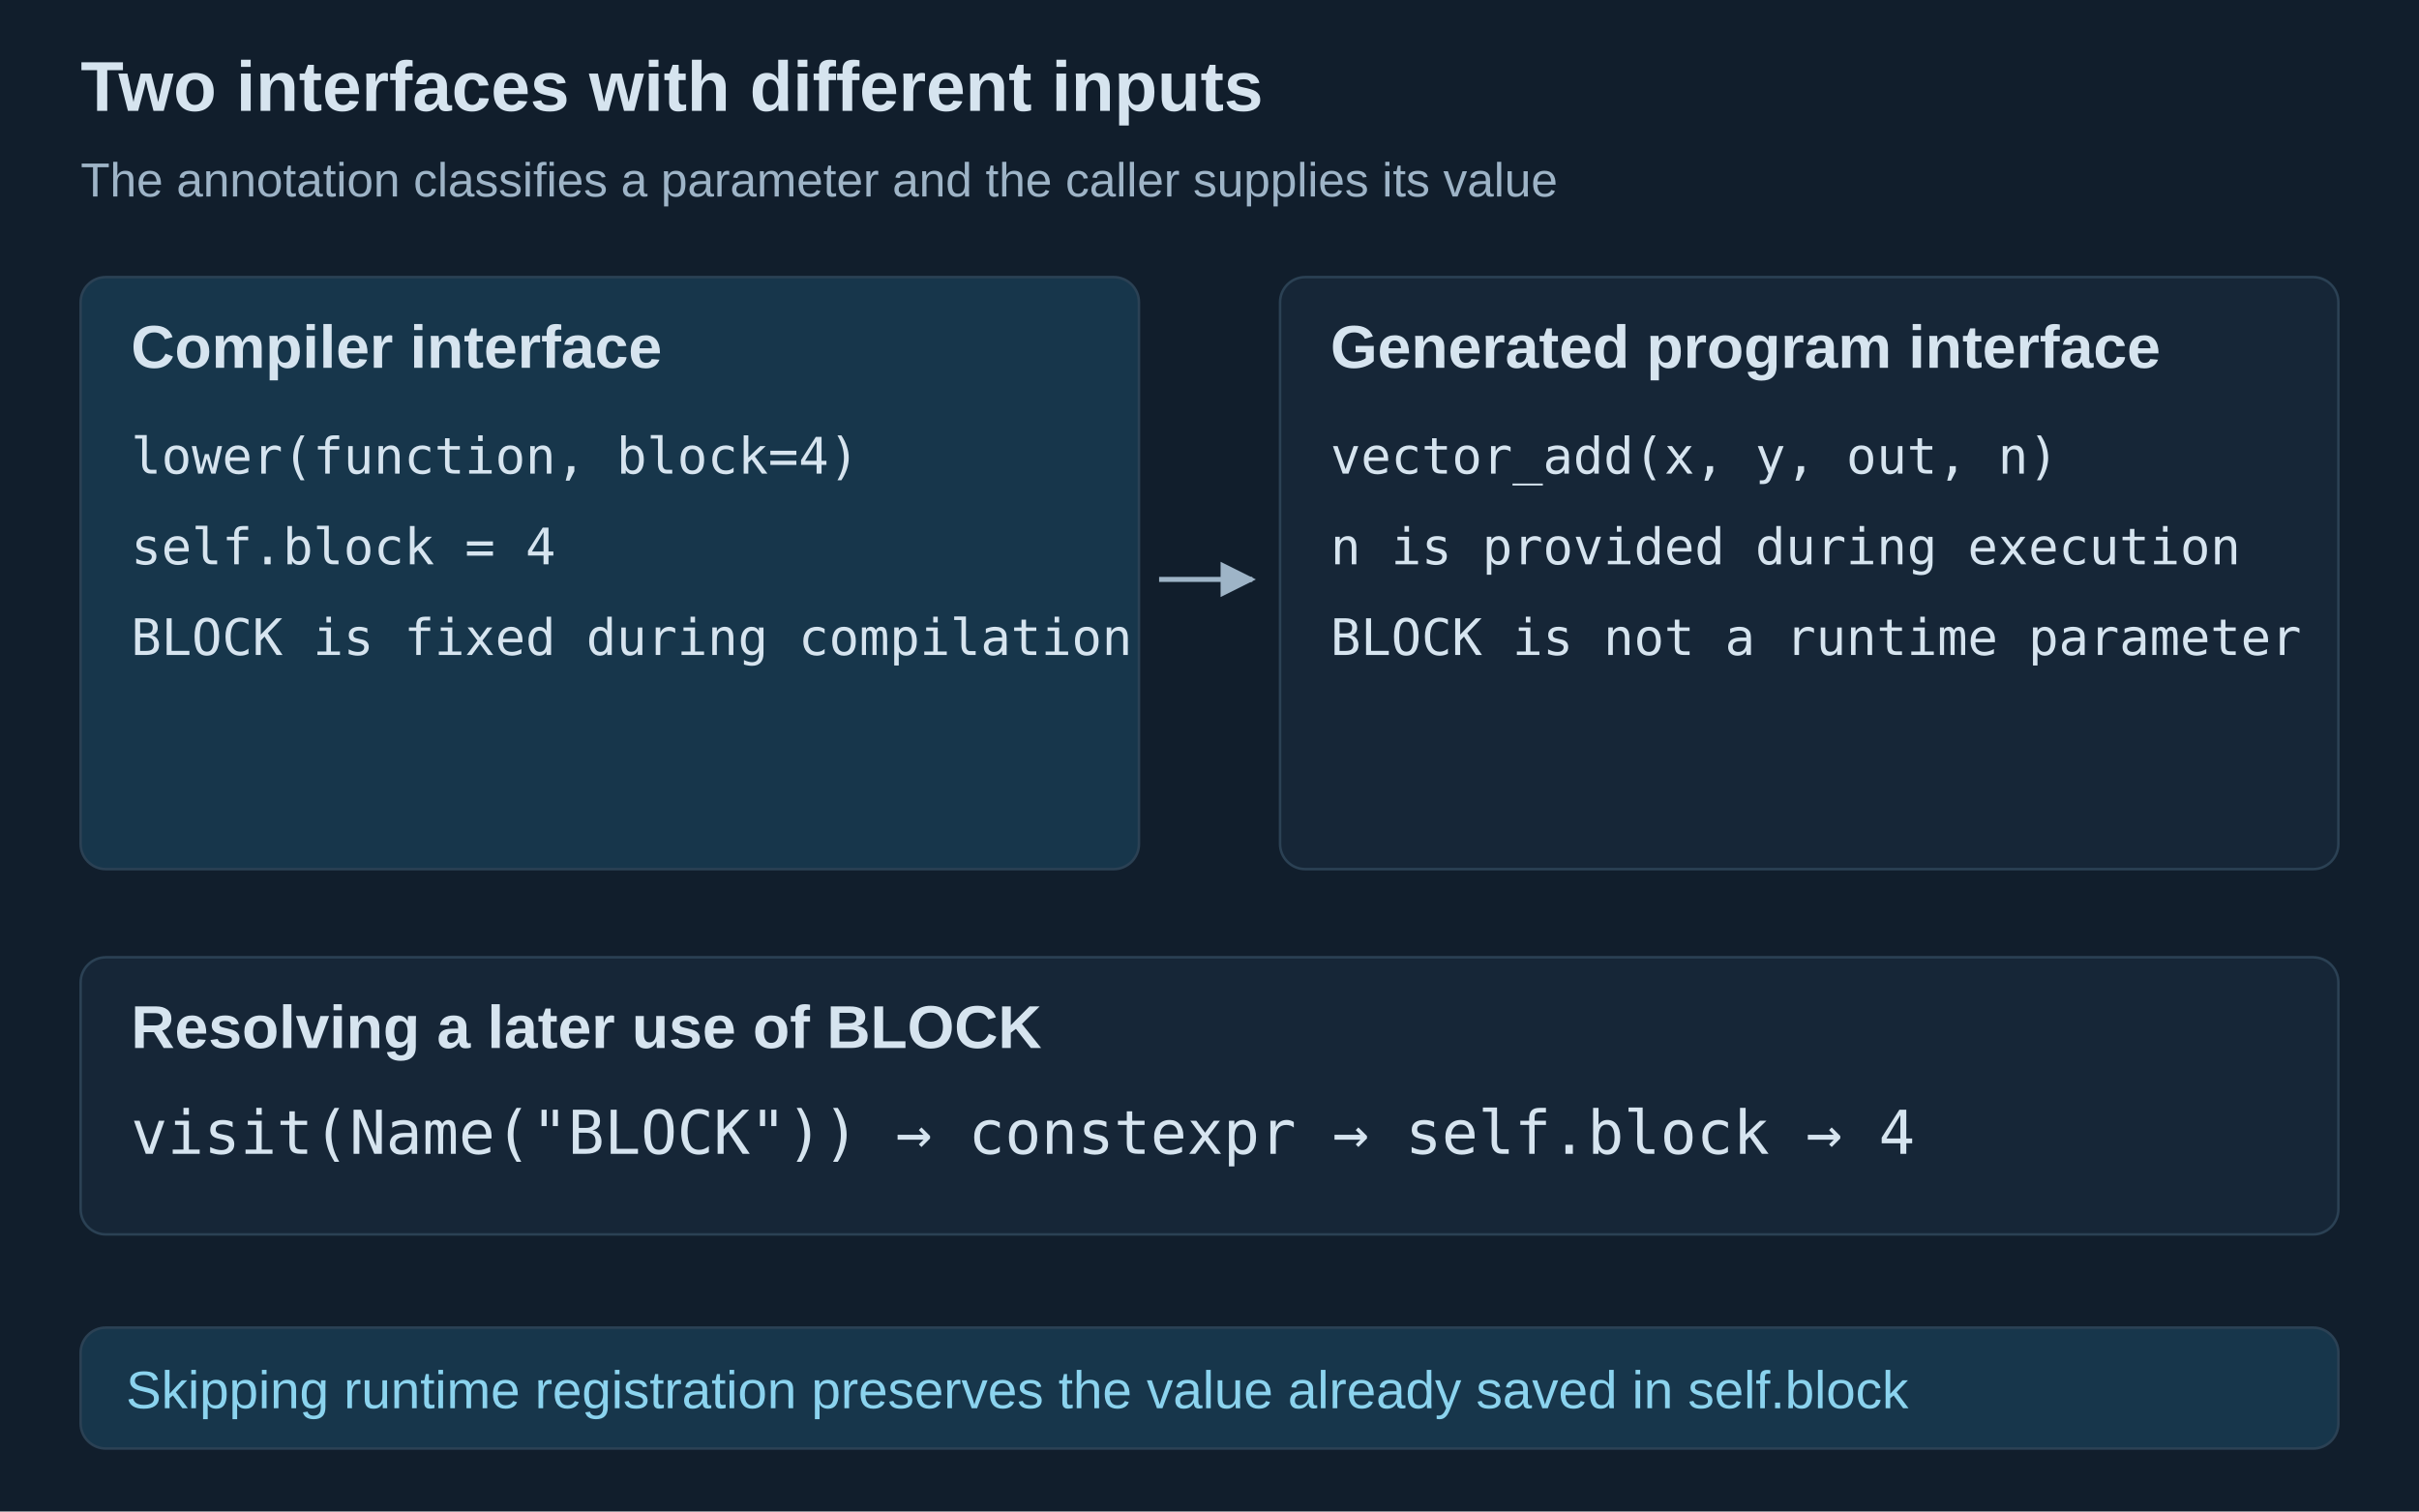
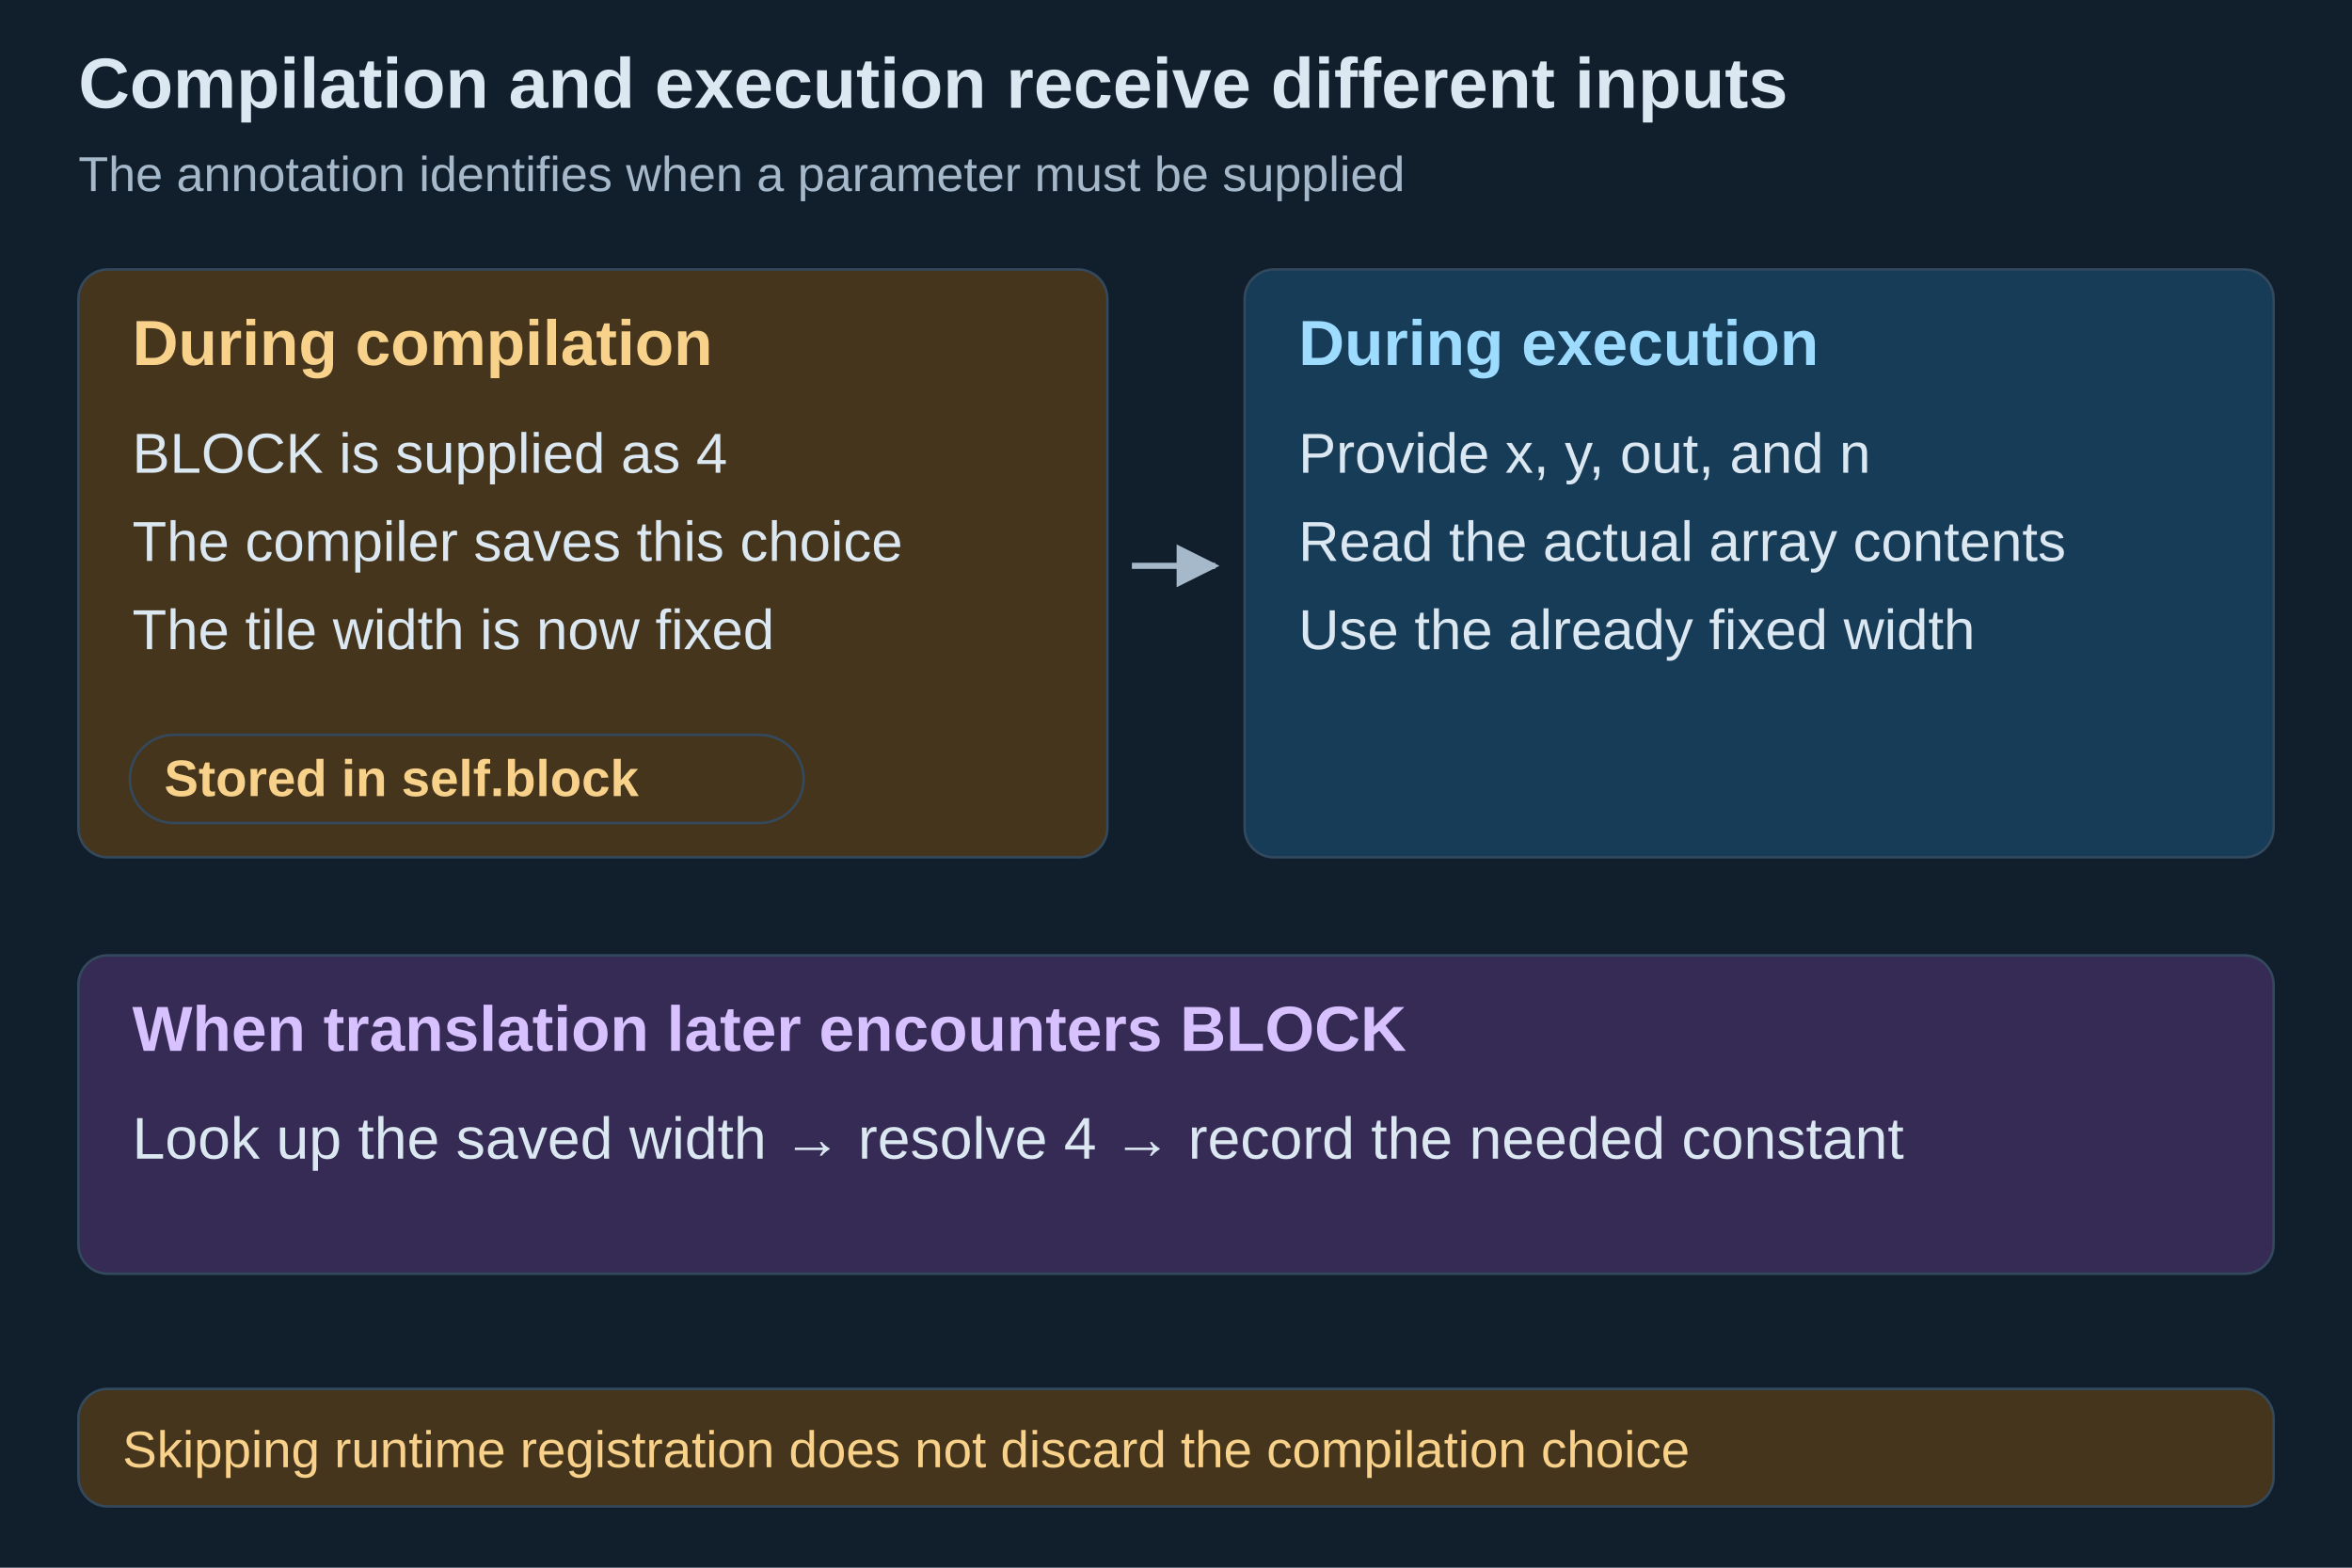
- <svg xmlns="http://www.w3.org/2000/svg" width="960" height="600" viewBox="0 0 960 600" role="img" aria-labelledby="title desc">
+ <svg xmlns="http://www.w3.org/2000/svg" width="960" height="640" viewBox="0 0 960 640" role="img" aria-labelledby="title desc">
  <defs>
    <marker id="arrow" viewBox="0 0 10 10" refX="9" refY="5" markerWidth="7" markerHeight="7" orient="auto-start-reverse">
-       <path d="M0 0L10 5L0 10Z" fill="#9eb4c7" />
+       <path d="M0 0L10 5L0 10Z" fill="#a6b9ca" />
    </marker>
  </defs>
-   <style>text{font-family:Arial,Helvetica,sans-serif;fill:#d6e4ef}.code{font-family:Consolas,"DejaVu Sans Mono",monospace}</style>
-   <rect width="960" height="600" fill="#111e2c" />
-   <text x="32" y="44" font-size="28" style="fill:#d6e4ef" font-weight="700">Two interfaces with different inputs</text>
-   <text x="32" y="78" font-size="19" style="fill:#9eb4c7">The annotation classifies a parameter and the caller supplies its value</text>
-   <rect x="32" y="110" width="420" height="235" rx="10" fill="#17364b" stroke="#2b4154" />
-   <text x="52" y="146" font-size="24" style="fill:#d6e4ef" font-weight="700">Compiler interface</text>
-   <text x="52" y="188" font-size="20" style="fill:#d6e4ef" class="code">lower(function, block=4)</text>
-   <text x="52" y="224" font-size="20" style="fill:#d6e4ef" class="code">self.block = 4</text>
-   <text x="52" y="260" font-size="20" style="fill:#d6e4ef" class="code">BLOCK is fixed during compilation</text>
-   <rect x="508" y="110" width="420" height="235" rx="10" fill="#162637" stroke="#2b4154" />
-   <text x="528" y="146" font-size="24" style="fill:#d6e4ef" font-weight="700">Generated program interface</text>
-   <text x="528" y="188" font-size="20" style="fill:#d6e4ef" class="code">vector_add(x, y, out, n)</text>
-   <text x="528" y="224" font-size="20" style="fill:#d6e4ef" class="code">n is provided during execution</text>
-   <text x="528" y="260" font-size="20" style="fill:#d6e4ef" class="code">BLOCK is not a runtime parameter</text>
-   <path d="M460 230L497 230" fill="none" stroke="#9eb4c7" stroke-width="2" marker-end="url(#arrow)" />
-   <rect x="32" y="380" width="896" height="110" rx="10" fill="#162637" stroke="#2b4154" />
-   <text x="52" y="416" font-size="24" style="fill:#d6e4ef" font-weight="700">Resolving a later use of BLOCK</text>
-   <text x="52" y="458" font-size="24" style="fill:#d6e4ef" class="code">visit(Name("BLOCK")) → constexpr → self.block → 4</text>
-   <rect x="32" y="527" width="896" height="48" rx="10" fill="#17364b" stroke="#2b4154" />
-   <text x="50" y="559" font-size="21" style="fill:#8bd3ee">Skipping runtime registration preserves the value already saved in self.block</text>
+   <style>text{font-family:Arial,Helvetica,sans-serif}.code{font-family:Consolas,"DejaVu Sans Mono",monospace}</style>
+   <rect width="960" height="640" fill="#111e2c" />
+   <text x="32" y="44" font-size="29" fill="#dbe7f1" font-weight="700">Compilation and execution receive different inputs</text>
+   <text x="32" y="78" font-size="20" fill="#a6b9ca">The annotation identifies when a parameter must be supplied</text>
+   <rect x="32" y="110" width="420" height="240" rx="12" fill="#45351c" stroke="#33495e" />
+   <text x="54" y="149" font-size="26" fill="#f8d18a" font-weight="700">During compilation</text>
+   <text x="54" y="193" font-size="23" fill="#dbe7f1">BLOCK is supplied as 4</text>
+   <text x="54" y="229" font-size="23" fill="#dbe7f1">The compiler saves this choice</text>
+   <text x="54" y="265" font-size="23" fill="#dbe7f1">The tile width is now fixed</text>
+   <rect x="53" y="300" width="275" height="36" rx="18" fill="#45351c" stroke="#33495e" />
+   <text x="67" y="325" font-size="21" fill="#f8d18a" font-weight="700">Stored in self.block</text>
+   <rect x="508" y="110" width="420" height="240" rx="12" fill="#173c58" stroke="#33495e" />
+   <text x="530" y="149" font-size="26" fill="#9ddcff" font-weight="700">During execution</text>
+   <text x="530" y="193" font-size="23" fill="#dbe7f1">Provide x, y, out, and n</text>
+   <text x="530" y="229" font-size="23" fill="#dbe7f1">Read the actual array contents</text>
+   <text x="530" y="265" font-size="23" fill="#dbe7f1">Use the already fixed width</text>
+   <path d="M462 231L496 231" stroke="#a6b9ca" stroke-width="2.5" fill="none" marker-end="url(#arrow)" />
+   <rect x="32" y="390" width="896" height="130" rx="12" fill="#352b54" stroke="#33495e" />
+   <text x="54" y="429" font-size="26" fill="#d8c1ff" font-weight="700">When translation later encounters BLOCK</text>
+   <text x="54" y="473" font-size="24" fill="#dbe7f1">Look up the saved width → resolve 4 → record the needed constant</text>
+   <rect x="32" y="567" width="896" height="48" rx="12" fill="#45351c" stroke="#33495e" />
+   <text x="50" y="599" font-size="21" fill="#f8d18a">Skipping runtime registration does not discard the compilation choice</text>
</svg>
